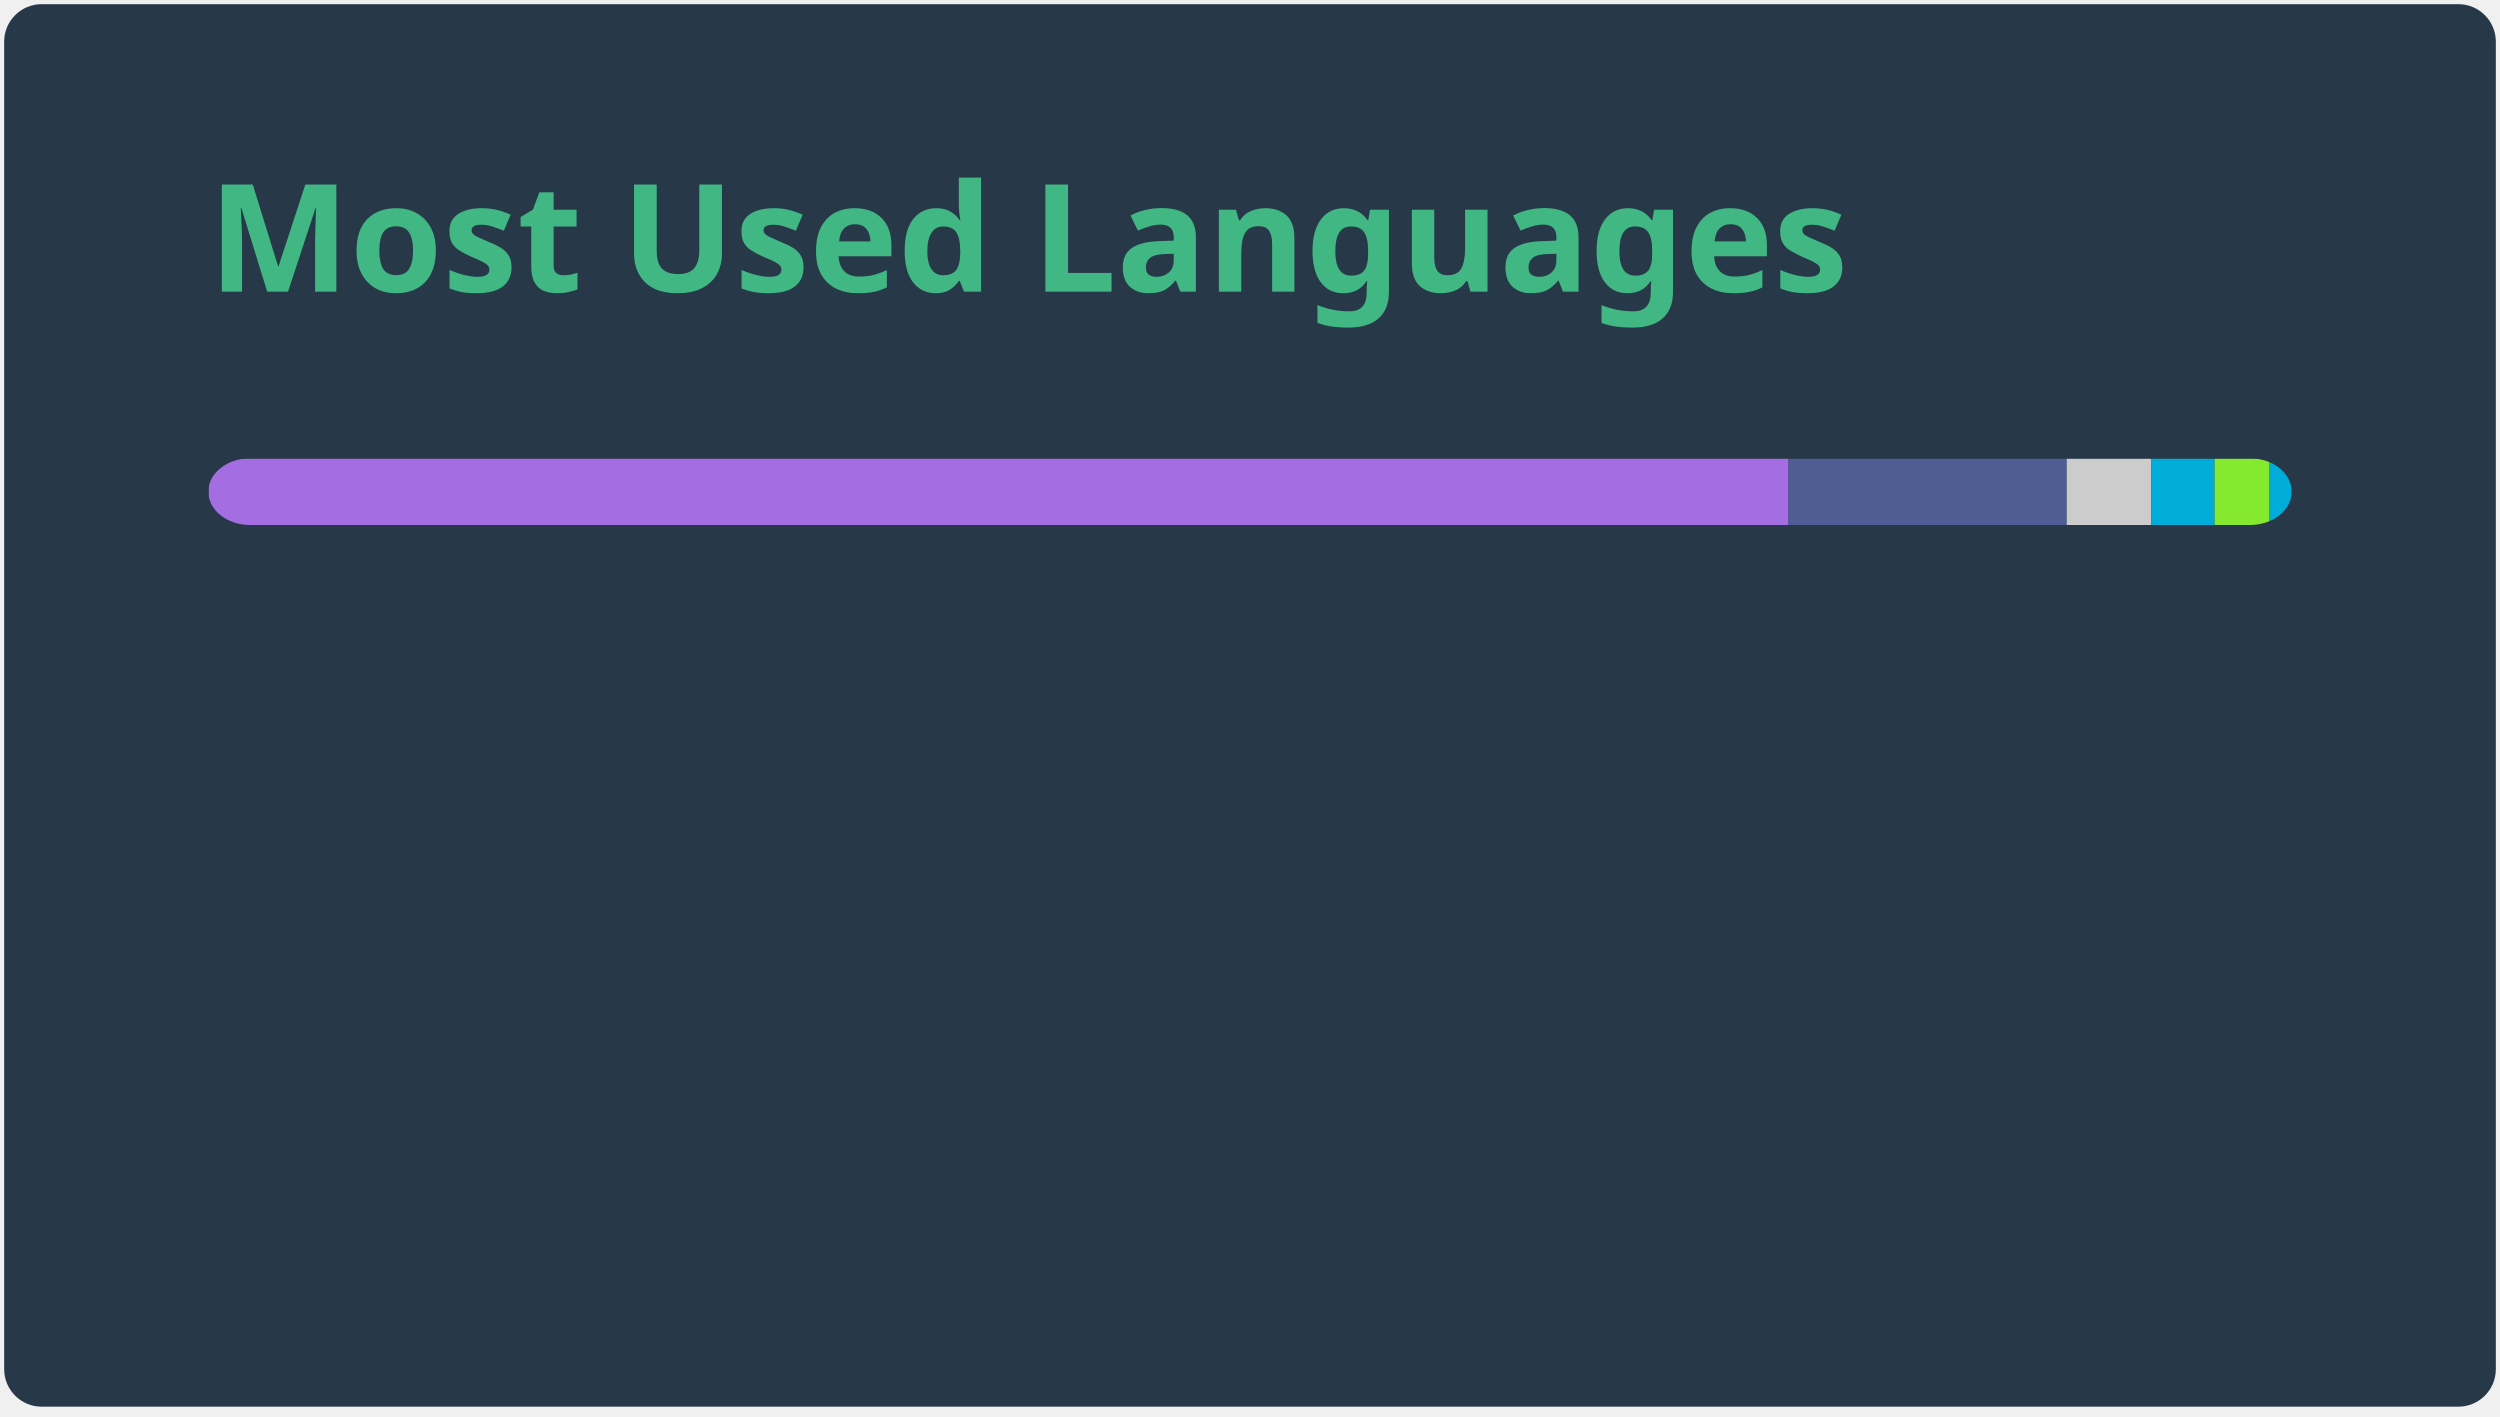
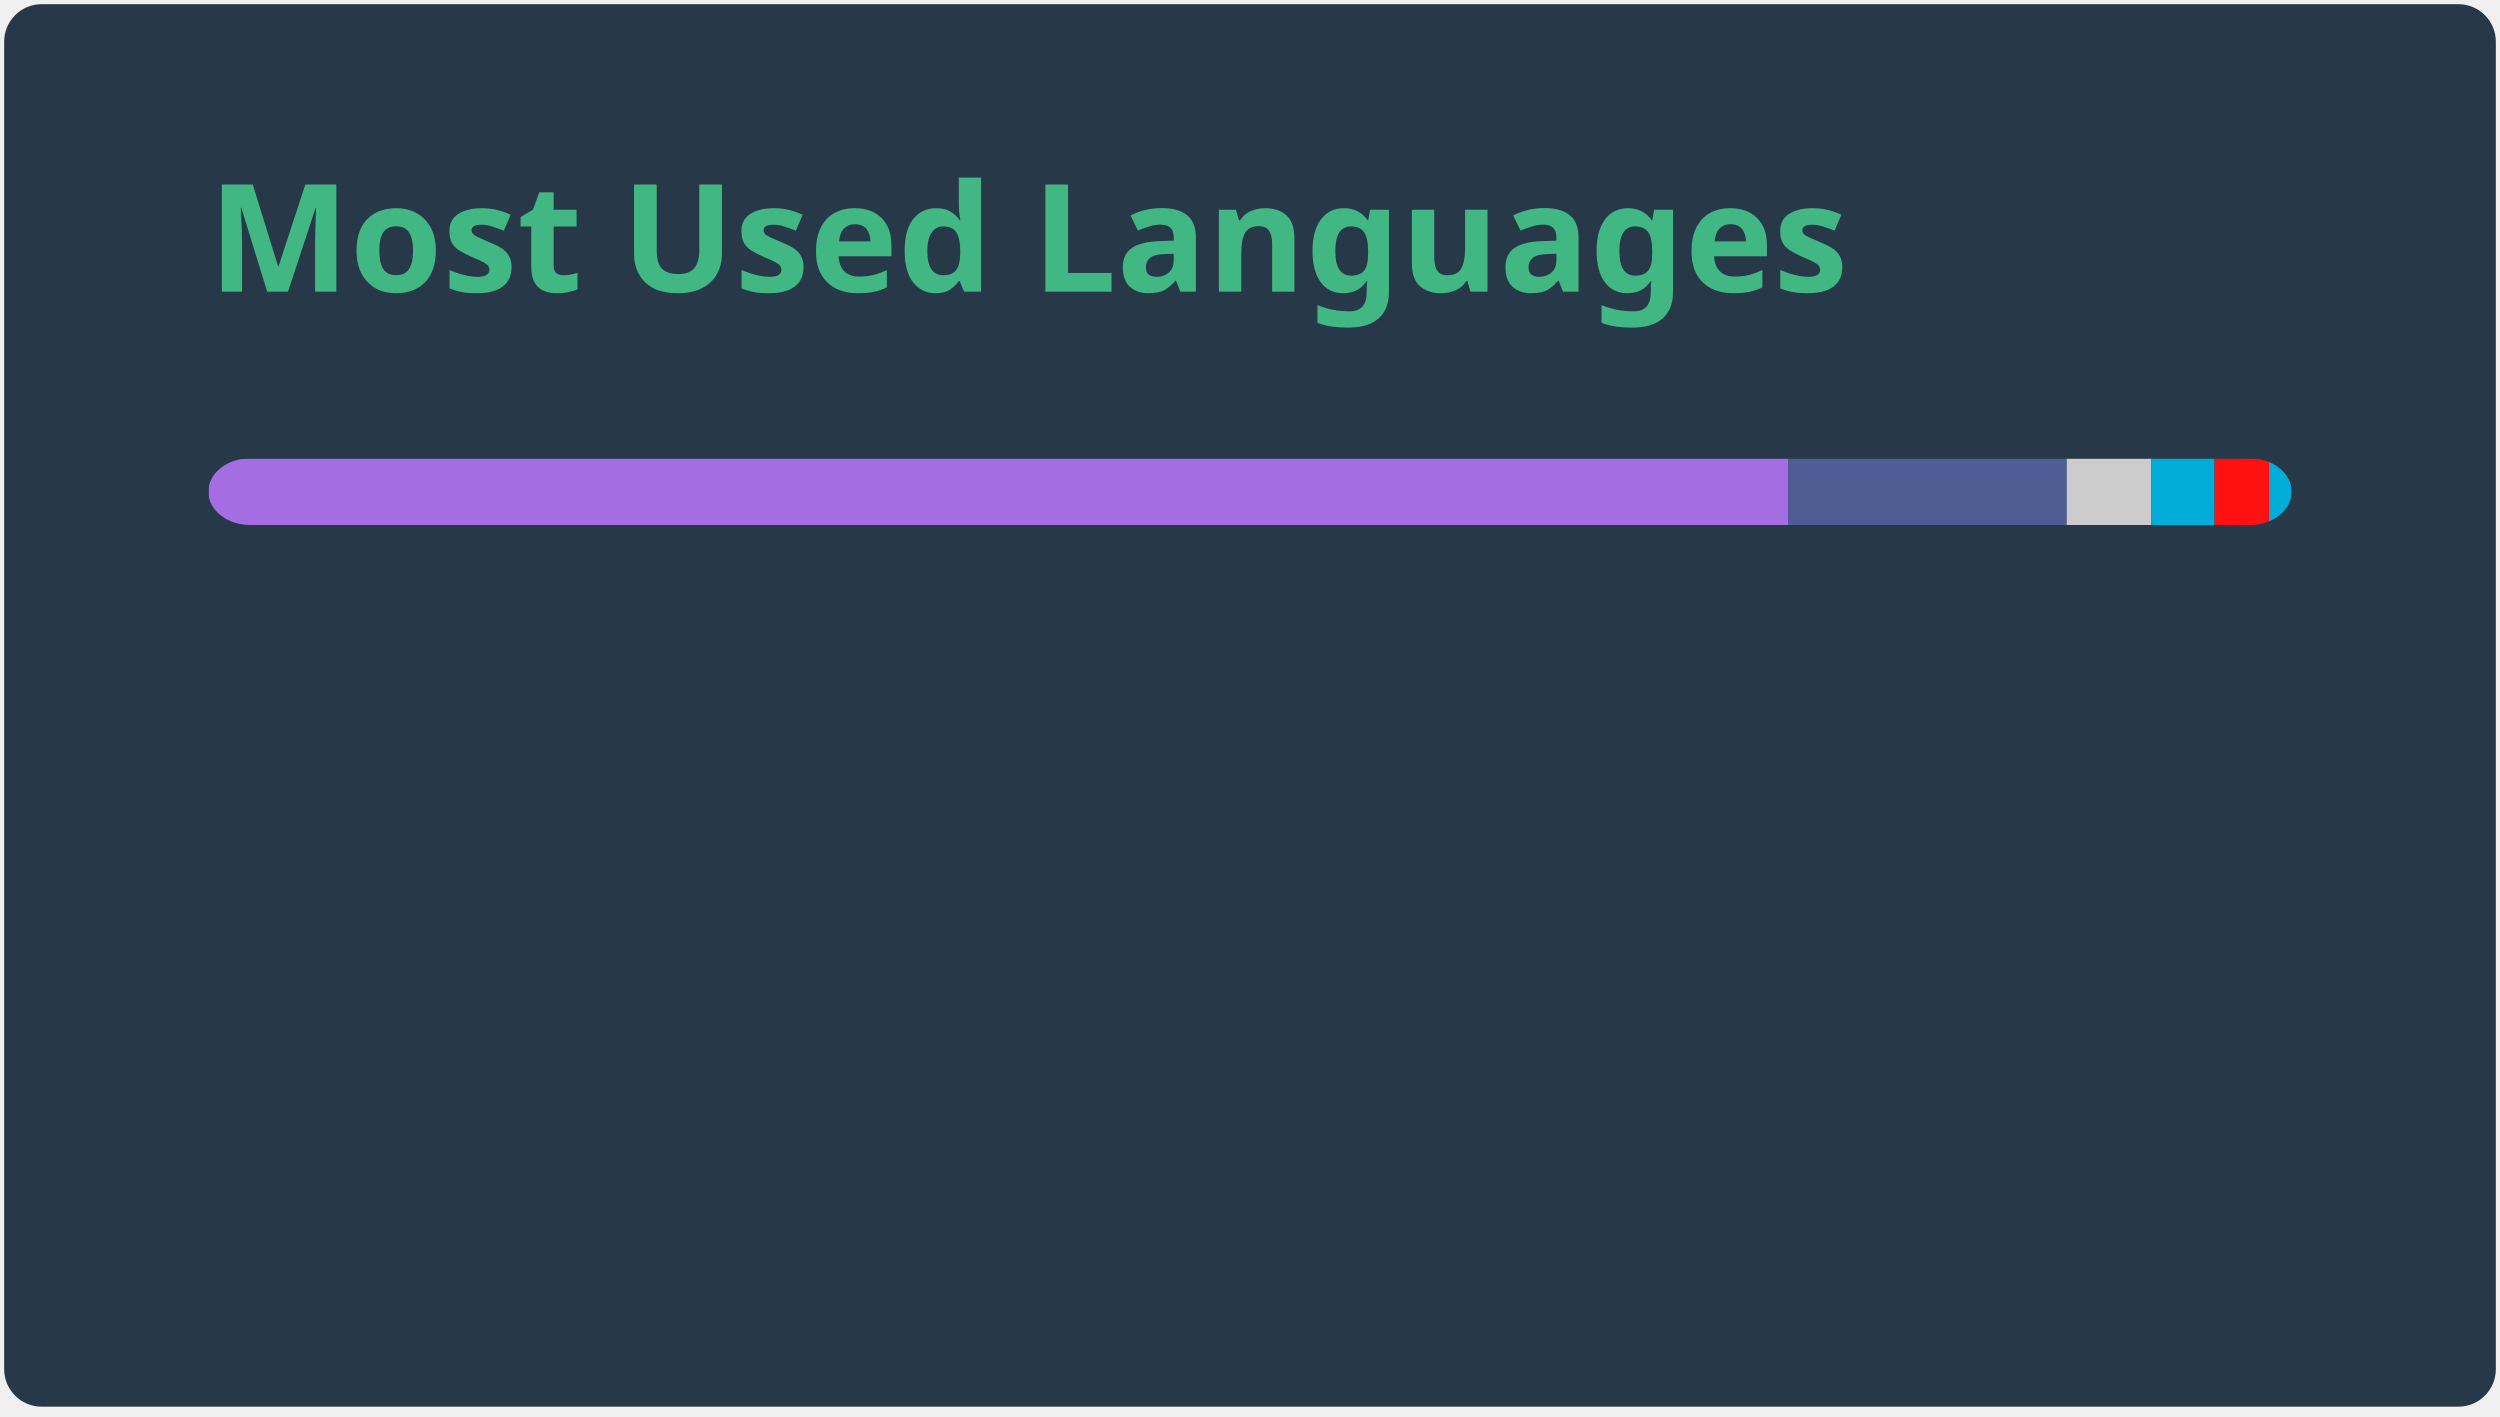
<svg xmlns="http://www.w3.org/2000/svg" width="300" height="170" viewBox="0 0 300 170" fill="none" role="img" aria-labelledby="descId">
  <style>
        .header {
            font: 600 18px 'Segoe UI', Ubuntu, Sans-Serif;
            fill: #41b883;
            animation: fadeInAnimation 0.8s ease-in-out forwards;
        }
        @supports(-moz-appearance: auto) {
             
            .header { font-size: 15.5px; }
        }

        @keyframes slideInAnimation {
            from {
                width: 0;
            }
            to {
                width: calc(100%-100px);
            }
        }
        @keyframes growWidthAnimation {
            from {
                width: 0;
            }
            to {
                width: 100%;
            }
        }
        .stat {
            font: 600 14px 'Segoe UI', Ubuntu, "Helvetica Neue", Sans-Serif; fill: #fffefe;
        }
        @supports(-moz-appearance: auto) {
             
            .stat { font-size:12px; }
        }
        .bold { font-weight: 700 }
        .lang-name {
            font: 400 11px "Segoe UI", Ubuntu, Sans-Serif;
            fill: #fffefe;
        }
        .stagger {
            opacity: 0;
            animation: fadeInAnimation 0.3s ease-in-out forwards;
        }
        #rect-mask rect{
            animation: slideInAnimation 1s ease-in-out forwards;
        }
        .lang-progress{
            animation: growWidthAnimation 0.6s ease-in-out forwards;
        }



         
        @keyframes scaleInAnimation {
            from {
                transform: translate(-5px, 5px) scale(0);
            }
            to {
                transform: translate(-5px, 5px) scale(1);
            }
        }
        @keyframes fadeInAnimation {
            from {
                opacity: 0;
            }
            to {
                opacity: 1;
            }
        }
    </style>
  <rect x="0.5" y="0.5" rx="4.5" height="99%" stroke="#e4e2e2" width="299" fill="#273849" stroke-opacity="0" />
  <g transform="translate(25, 35)">
    <g transform="translate(0, 0)">
      <text x="0" y="0" class="header">Most Used Languages</text>
    </g>
  </g>
  <g transform="translate(0, 55)">
    <svg x="25">
      <mask id="rect-mask">
        <rect x="0" y="0" width="250" height="8" fill="white" rx="5" />
      </mask>
      <rect mask="url(#rect-mask)" x="0" y="0" width="189.619" height="8" fill="#a56de2" />
      <rect mask="url(#rect-mask)" x="189.619" y="0" width="33.386" height="8" fill="#4F5D95" />
      <rect mask="url(#rect-mask)" x="223.005" y="0" width="10.147" height="8" fill="#cccccc" />
      <rect mask="url(#rect-mask)" x="233.152" y="0" width="7.599" height="8" fill="#00ADD8" />
-       <rect mask="url(#rect-mask)" x="240.751" y="0" width="6.53" height="8" fill="#85ea2d" />
+       <rect mask="url(#rect-mask)" x="240.751" y="0" width="6.53" height="8" fill="#ff1111" />
      <rect mask="url(#rect-mask)" x="247.281" y="0" width="2.719" height="8" fill="#00ADD8" />
      <g transform="translate(0, 25)">
        <g transform="translate(0, 0)">
          <g transform="translate(0, 0)">
            <g class="stagger" style="animation-delay: 450ms">
              <circle cx="5" cy="6" r="5" fill="#a56de2" />
              <text x="15" y="10" class="lang-name">
                                    Vala 75.85%
                                </text>
            </g>
          </g>
          <g transform="translate(0, 25)">
            <g class="stagger" style="animation-delay: 600ms">
              <circle cx="5" cy="6" r="5" fill="#4F5D95" />
              <text x="15" y="10" class="lang-name">
                                    PHP 13.35%
                                </text>
            </g>
          </g>
          <g transform="translate(0, 50)">
            <g class="stagger" style="animation-delay: 750ms">
              <circle cx="5" cy="6" r="5" fill="#cccccc" />
              <text x="15" y="10" class="lang-name">
                                    Gettext Catalog 4.06%
                                </text>
            </g>
          </g>
        </g>
        <g transform="translate(150, 0)">
          <g transform="translate(0, 0)">
            <g class="stagger" style="animation-delay: 450ms">
              <circle cx="5" cy="6" r="5" fill="#00ADD8" />
              <text x="15" y="10" class="lang-name">
                                    Go 3.04%
                                </text>
            </g>
          </g>
          <g transform="translate(0, 25)">
            <g class="stagger" style="animation-delay: 600ms">
-               <circle cx="5" cy="6" r="5" fill="#85ea2d" />
+               <circle cx="5" cy="6" r="5" fill="#ff1111" />
              <text x="15" y="10" class="lang-name">
-                                     OASv3-yaml 2.61%
+                                     MiniYAML 2.61%
                                </text>
            </g>
          </g>
          <g transform="translate(0, 50)">
            <g class="stagger" style="animation-delay: 750ms">
              <circle cx="5" cy="6" r="5" fill="#00ADD8" />
              <text x="15" y="10" class="lang-name">
                                    Go Template 1.09%
                                </text>
            </g>
          </g>
        </g>
      </g>
    </svg>
  </g>
</svg>
